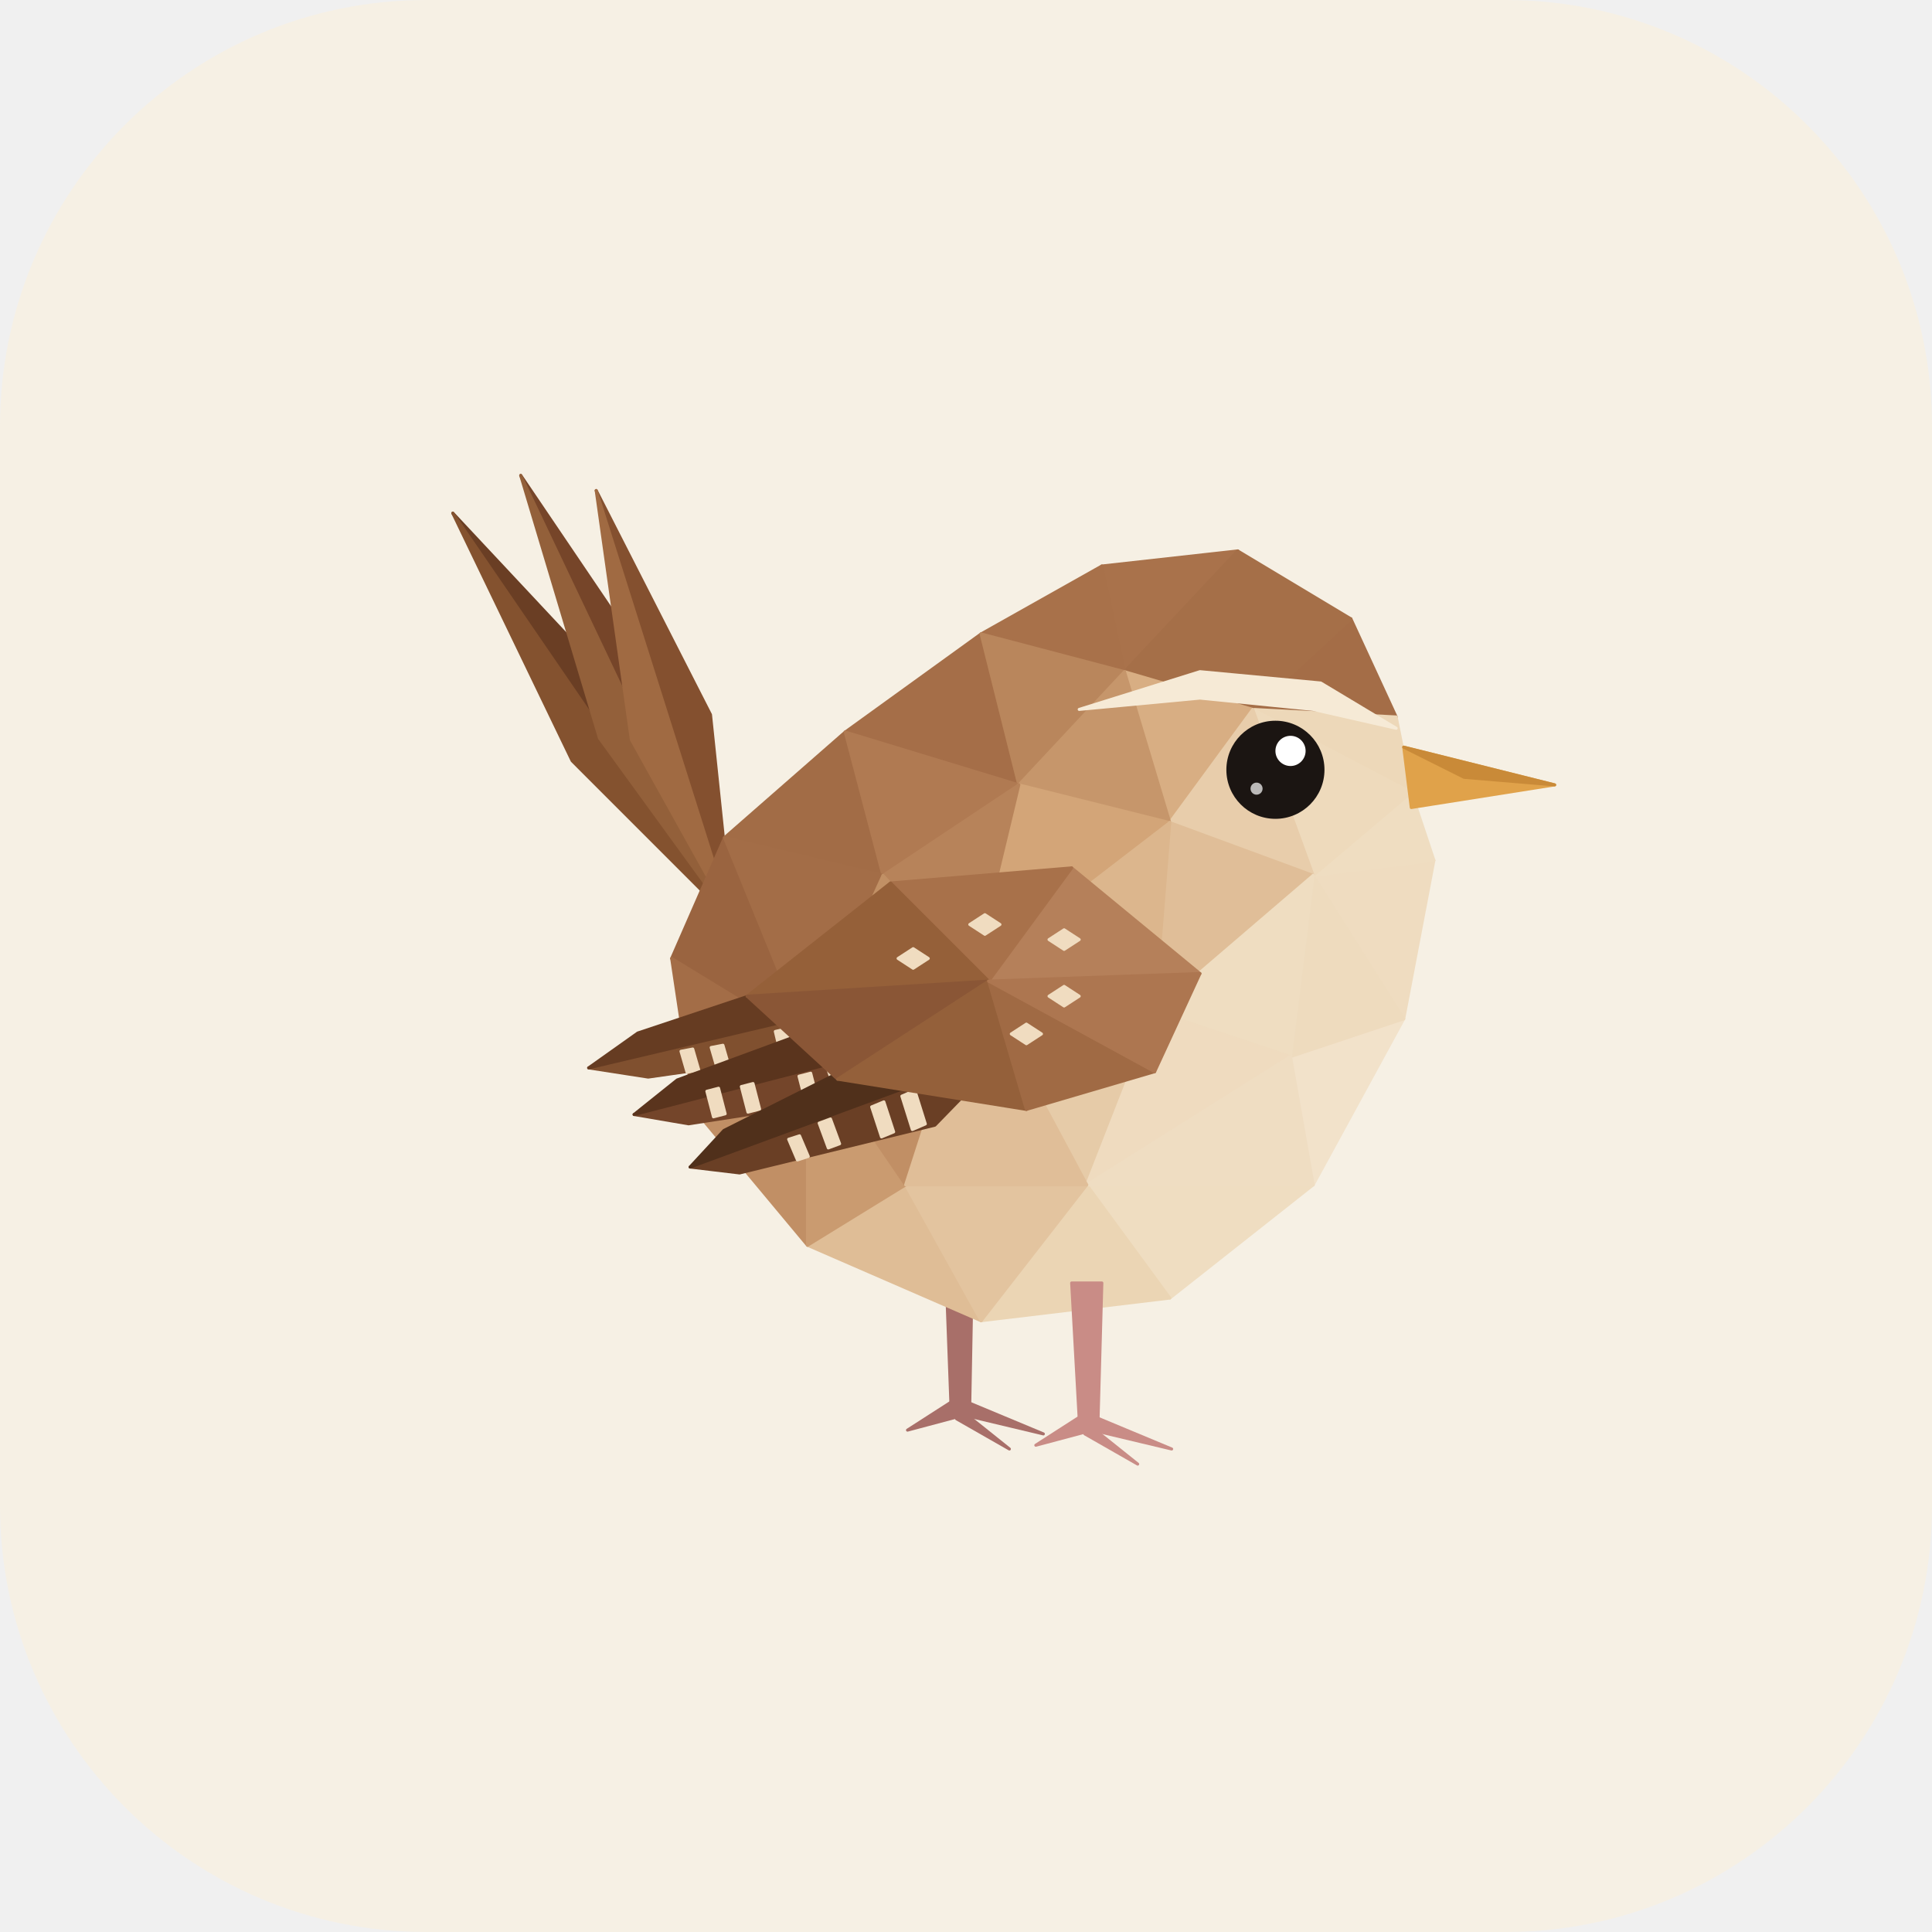
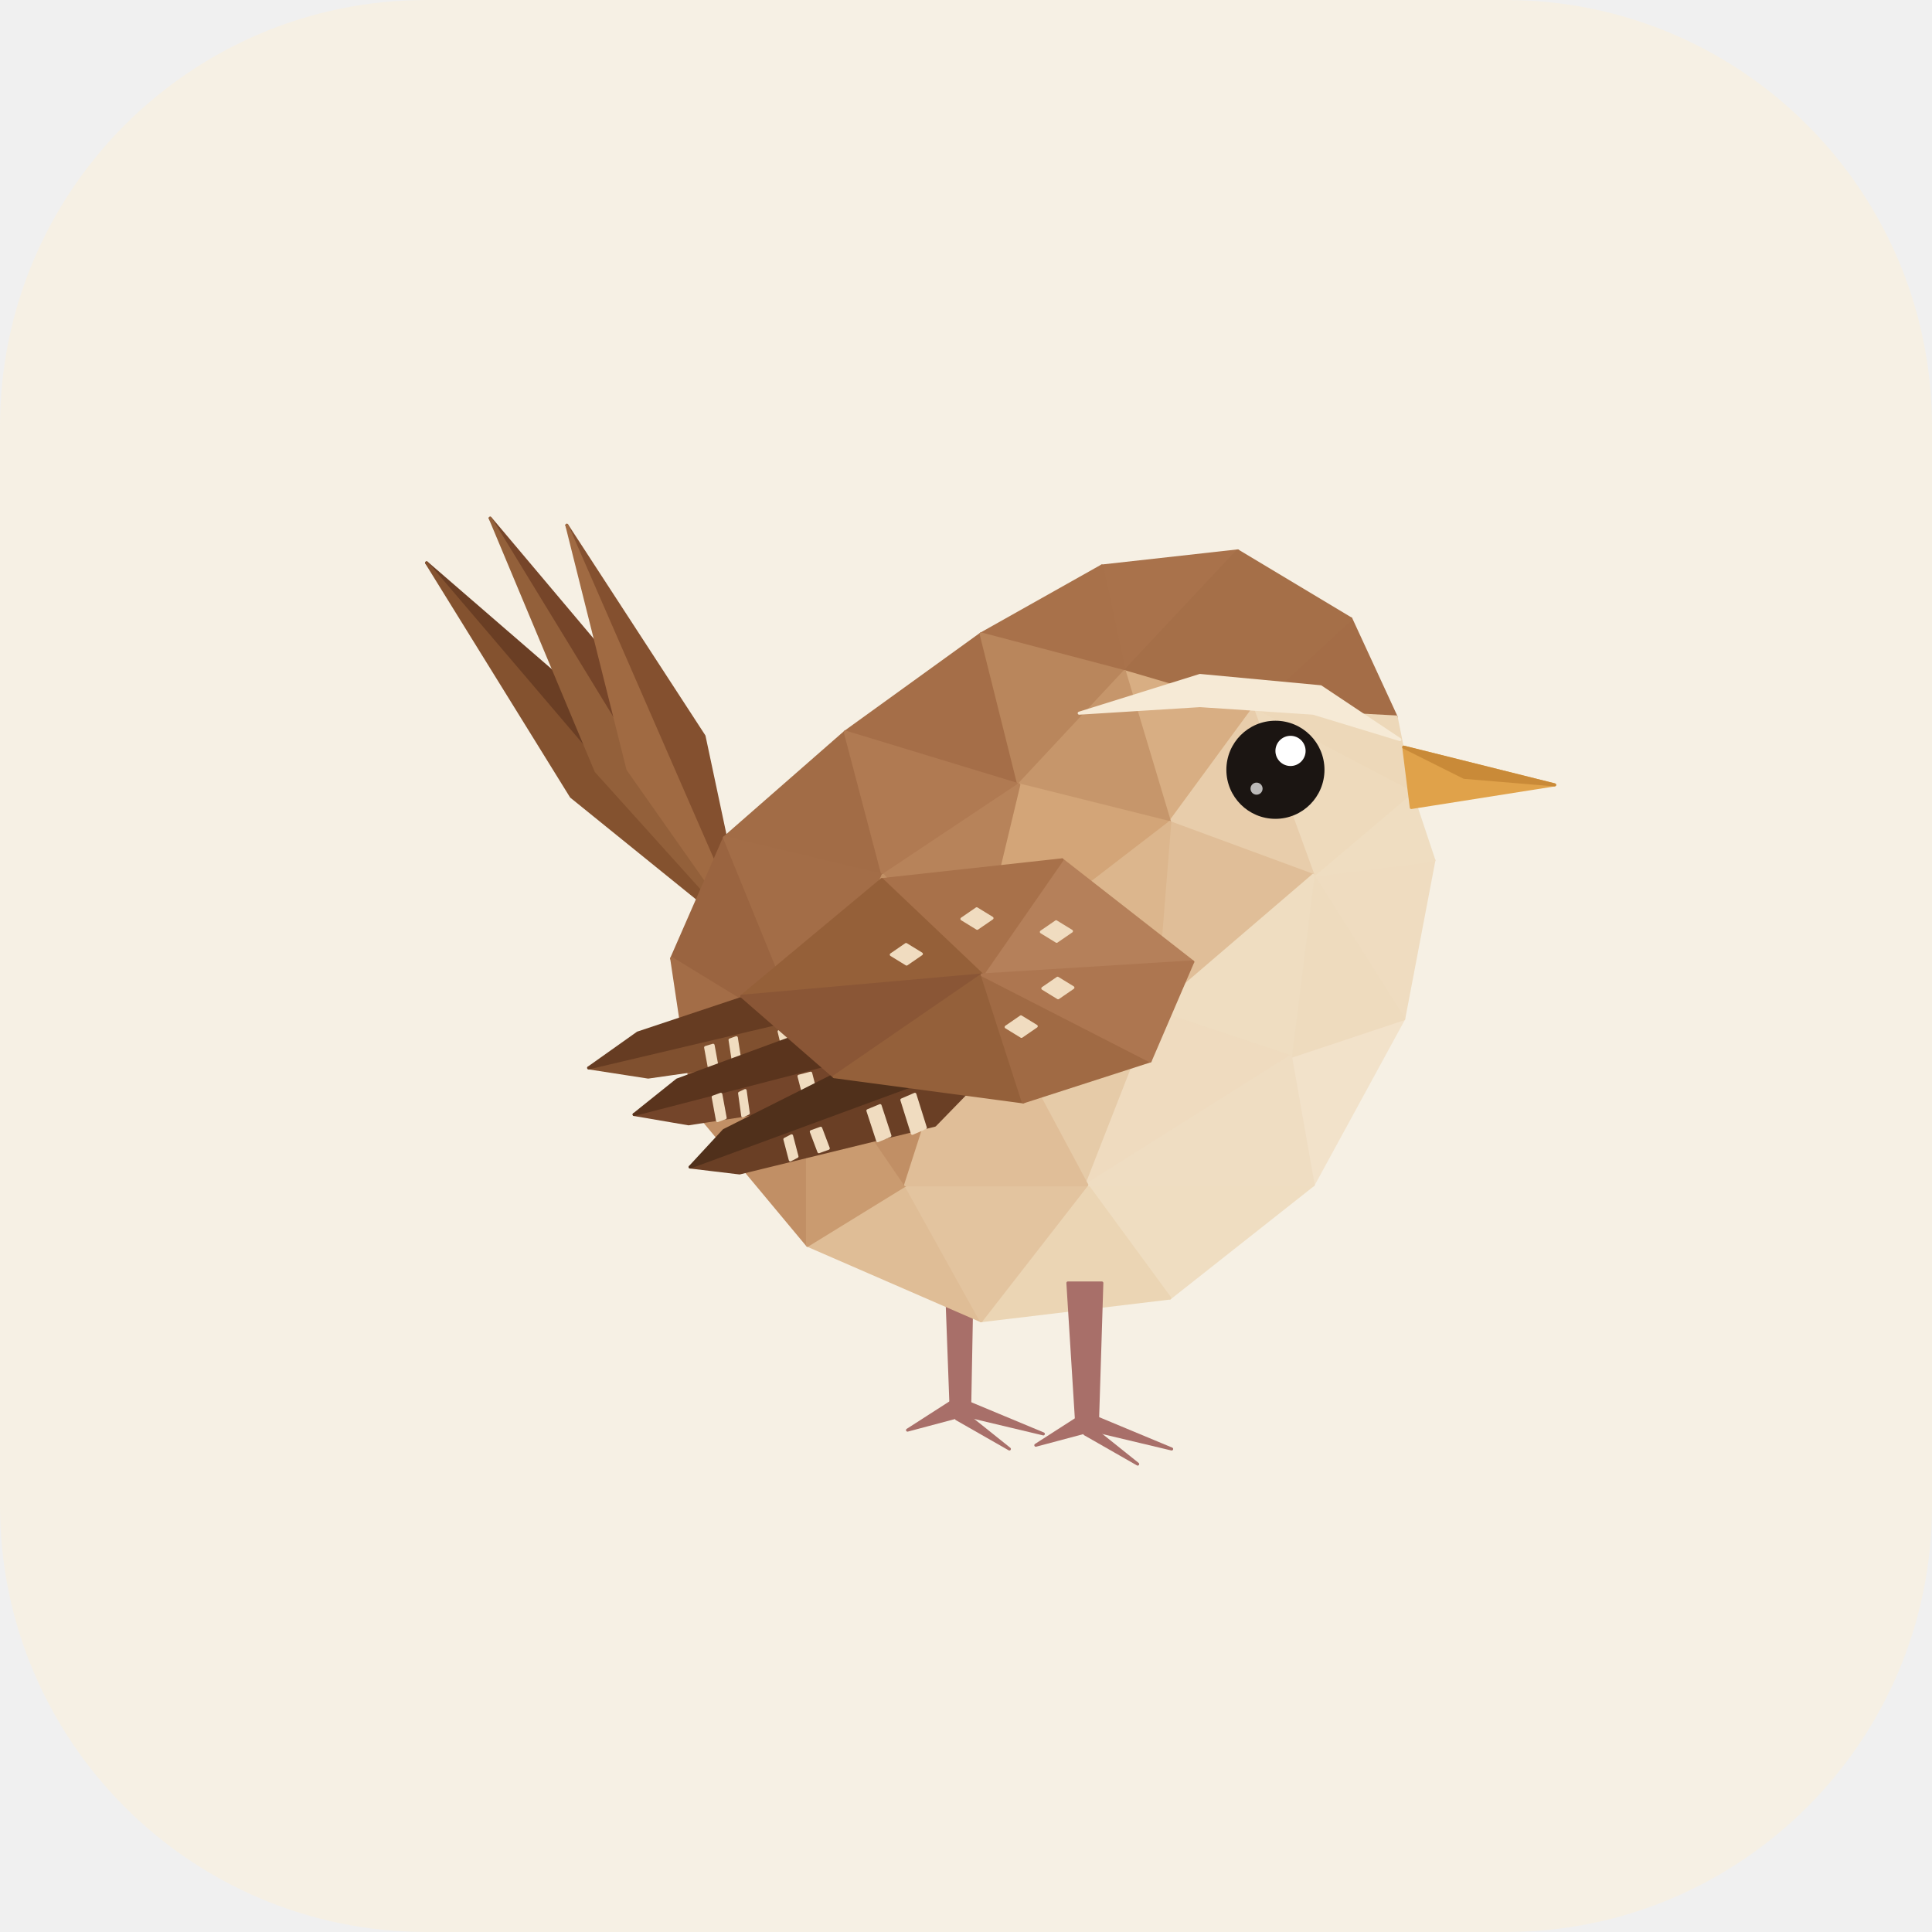
<svg xmlns="http://www.w3.org/2000/svg" width="512" height="512" viewBox="0 0 512 512">
  <defs>
    <clipPath id="corner">
      <rect width="512" height="512" rx="113" />
    </clipPath>
  </defs>
  <g clip-path="url(#corner)">
    <rect width="512" height="512" fill="#F6F0E4" />
-     <g>
-       <path id="path1" fill="#6a3e24" stroke="#6a3e24" stroke-width="0.8" stroke-linejoin="round" d="M 194 244 L 169.774 189.182 L 120 136 Z" />
-       <path id="path2" fill="#84522f" stroke="#84522f" stroke-width="0.8" stroke-linejoin="round" d="M 194 244 L 120 136 L 151.626 201.618 Z" />
-       <path id="path3" fill="#764529" stroke="#764529" stroke-width="0.8" stroke-linejoin="round" d="M 194 244 L 178.738 186.184 L 138 126 Z" />
-       <path id="path4" fill="#93603a" stroke="#93603a" stroke-width="0.8" stroke-linejoin="round" d="M 194 244 L 138 126 L 158.862 195.616 Z" />
-       <path id="path5" fill="#84502f" stroke="#84502f" stroke-width="0.8" stroke-linejoin="round" d="M 194 244 L 188.289 189.388 L 158 130 Z" />
-       <path id="path6" fill="#a06a42" stroke="#a06a42" stroke-width="0.8" stroke-linejoin="round" d="M 194 244 L 158 130 L 167.311 196.012 Z" />
-       <path id="path7" fill="#a86f69" stroke="#a86f69" stroke-width="0.8" stroke-linejoin="round" d="M 250 318 L 258 318 L 257 372 L 252 372 Z" />
-       <path id="path8" fill="#a86f69" stroke="#a86f69" stroke-width="0.8" stroke-linejoin="round" d="M 252.5 370 L 276.5 380 L 255.5 375 Z" />
-       <path id="path9" fill="#a86f69" stroke="#a86f69" stroke-width="0.8" stroke-linejoin="round" d="M 252.5 372 L 267.5 384 L 253.5 376 Z" />
-       <path id="path10" fill="#a86f69" stroke="#a86f69" stroke-width="0.8" stroke-linejoin="round" d="M 254.5 370 L 240.5 379 L 255.5 375 Z" />
-       <path id="path11" fill="#a46d47" stroke="#a46d47" stroke-width="0.8" stroke-linejoin="round" d="M 370 190 L 358 164 L 332 188 Z" />
-       <path id="path12" fill="#a56f48" stroke="#a56f48" stroke-width="0.8" stroke-linejoin="round" d="M 358 164 L 328 146 L 332 188 Z" />
-       <path id="path13" fill="#edd8b9" stroke="#edd8b9" stroke-width="0.8" stroke-linejoin="round" d="M 370 190 L 374 210 L 332 188 Z" />
-       <path id="path14" fill="#a9724b" stroke="#a9724b" stroke-width="0.8" stroke-linejoin="round" d="M 328 146 L 292 150 L 298 178 Z" />
-       <path id="path15" fill="#a56f48" stroke="#a56f48" stroke-width="0.8" stroke-linejoin="round" d="M 328 146 L 332 188 L 298 178 Z" />
-       <path id="path16" fill="#a8714a" stroke="#a8714a" stroke-width="0.8" stroke-linejoin="round" d="M 292 150 L 260 168 L 298 178 Z" />
-       <path id="path17" fill="#efdcc0" stroke="#efdcc0" stroke-width="0.8" stroke-linejoin="round" d="M 372 270 L 380 228 L 348 232 Z" />
-       <path id="path18" fill="#efddc1" stroke="#efddc1" stroke-width="0.8" stroke-linejoin="round" d="M 380 228 L 374 210 L 348 232 Z" />
-       <path id="path19" fill="#eedabc" stroke="#eedabc" stroke-width="0.8" stroke-linejoin="round" d="M 374 210 L 332 188 L 348 232 Z" />
-       <path id="path20" fill="#d8ae83" stroke="#d8ae83" stroke-width="0.8" stroke-linejoin="round" d="M 332 188 L 298 178 L 310 218 Z" />
-       <path id="path21" fill="#e8cdab" stroke="#e8cdab" stroke-width="0.8" stroke-linejoin="round" d="M 332 188 L 348 232 L 310 218 Z" />
-       <path id="path22" fill="#a56e48" stroke="#a56e48" stroke-width="0.8" stroke-linejoin="round" d="M 260 168 L 224 194 L 270 208 Z" />
-       <path id="path23" fill="#b9865c" stroke="#b9865c" stroke-width="0.8" stroke-linejoin="round" d="M 260 168 L 298 178 L 270 208 Z" />
-       <path id="path24" fill="#c6966b" stroke="#c6966b" stroke-width="0.8" stroke-linejoin="round" d="M 298 178 L 310 218 L 270 208 Z" />
-       <path id="path25" fill="#a26c46" stroke="#a26c46" stroke-width="0.8" stroke-linejoin="round" d="M 224 194 L 192 222 L 234 232 Z" />
-       <path id="path26" fill="#b07a52" stroke="#b07a52" stroke-width="0.8" stroke-linejoin="round" d="M 224 194 L 270 208 L 234 232 Z" />
-       <path id="path27" fill="#9a6440" stroke="#9a6440" stroke-width="0.8" stroke-linejoin="round" d="M 192 222 L 178 254 L 214 276 Z" />
-       <path id="path28" fill="#a36d47" stroke="#a36d47" stroke-width="0.8" stroke-linejoin="round" d="M 192 222 L 234 232 L 214 276 Z" />
-       <path id="path29" fill="#a36d47" stroke="#a36d47" stroke-width="0.8" stroke-linejoin="round" d="M 178 254 L 184 294 L 214 276 Z" />
-       <path id="path30" fill="#c18f65" stroke="#c18f65" stroke-width="0.8" stroke-linejoin="round" d="M 184 294 L 214 330 L 214 276 Z" />
-       <path id="path31" fill="#d3a578" stroke="#d3a578" stroke-width="0.8" stroke-linejoin="round" d="M 310 218 L 270 208 L 258 258 Z" />
-       <path id="path32" fill="#b7835a" stroke="#b7835a" stroke-width="0.8" stroke-linejoin="round" d="M 270 208 L 234 232 L 258 258 Z" />
-       <path id="path33" fill="#c19065" stroke="#c19065" stroke-width="0.8" stroke-linejoin="round" d="M 234 232 L 214 276 L 258 258 Z" />
-       <path id="path34" fill="#e0be98" stroke="#e0be98" stroke-width="0.8" stroke-linejoin="round" d="M 348 232 L 310 218 L 306 268 Z" />
-       <path id="path35" fill="#dcb68d" stroke="#dcb68d" stroke-width="0.8" stroke-linejoin="round" d="M 310 218 L 258 258 L 306 268 Z" />
-       <path id="path36" fill="#f2e2ca" stroke="#f2e2ca" stroke-width="0.8" stroke-linejoin="round" d="M 348 314 L 372 270 L 342 280 Z" />
-       <path id="path37" fill="#eedbbe" stroke="#eedbbe" stroke-width="0.8" stroke-linejoin="round" d="M 372 270 L 348 232 L 342 280 Z" />
-       <path id="path38" fill="#efddc1" stroke="#efddc1" stroke-width="0.8" stroke-linejoin="round" d="M 348 232 L 306 268 L 342 280 Z" />
-       <path id="path39" fill="#efddc1" stroke="#efddc1" stroke-width="0.8" stroke-linejoin="round" d="M 310 344 L 348 314 L 288 314 Z" />
-       <path id="path40" fill="#ebd5b4" stroke="#ebd5b4" stroke-width="0.8" stroke-linejoin="round" d="M 260 350 L 310 344 L 288 314 Z" />
-       <path id="path41" fill="#e6cba8" stroke="#e6cba8" stroke-width="0.8" stroke-linejoin="round" d="M 258 258 L 306 268 L 288 314 Z" />
-       <path id="path42" fill="#efdbbf" stroke="#efdbbf" stroke-width="0.8" stroke-linejoin="round" d="M 306 268 L 342 280 L 288 314 Z" />
-       <path id="path43" fill="#efddc2" stroke="#efddc2" stroke-width="0.8" stroke-linejoin="round" d="M 348 314 L 342 280 L 288 314 Z" />
-       <path id="path44" fill="#dfbd96" stroke="#dfbd96" stroke-width="0.8" stroke-linejoin="round" d="M 214 330 L 260 350 L 240 314 Z" />
-       <path id="path45" fill="#e3c49f" stroke="#e3c49f" stroke-width="0.8" stroke-linejoin="round" d="M 260 350 L 288 314 L 240 314 Z" />
-       <path id="path46" fill="#ca9b70" stroke="#ca9b70" stroke-width="0.8" stroke-linejoin="round" d="M 214 330 L 214 276 L 240 314 Z" />
-       <path id="path47" fill="#c18f65" stroke="#c18f65" stroke-width="0.8" stroke-linejoin="round" d="M 214 276 L 258 258 L 240 314 Z" />
-       <path id="path48" fill="#e0be98" stroke="#e0be98" stroke-width="0.8" stroke-linejoin="round" d="M 258 258 L 288 314 L 240 314 Z" />
-       <path id="path49" fill="#80502f" stroke="#80502f" stroke-width="0.8" stroke-linejoin="round" d="M 292 237 L 237.958 275.979 L 171.779 285.439 L 156 283 L 300 249 Z" />
-       <path id="path50" fill="#663c22" stroke="#663c22" stroke-width="0.8" stroke-linejoin="round" d="M 300 249 L 156 283 L 169.021 273.761 L 232.442 252.621 L 308 261 Z" />
-       <path id="path51" fill="#f0dcc0" stroke="#f0dcc0" stroke-width="0.8" stroke-linejoin="round" d="M 241.03 280.185 L 239.422 273.372 L 236.308 274.108 L 237.916 280.92 Z" />
-       <path id="path52" fill="#f0dcc0" stroke="#f0dcc0" stroke-width="0.8" stroke-linejoin="round" d="M 217.11 277.305 L 215.502 270.492 L 212.388 271.228 L 213.996 278.04 Z" />
-       <path id="path53" fill="#f0dcc0" stroke="#f0dcc0" stroke-width="0.8" stroke-linejoin="round" d="M 210.19 279.425 L 208.582 272.612 L 205.467 273.348 L 207.076 280.16 Z" />
-       <path id="Path-copy-4" fill="#f0dcc0" stroke="#f0dcc0" stroke-width="0.8" stroke-linejoin="round" d="M 193.19 282.56 L 191.582 277 L 188.467 277.6 L 190.076 283.16 Z" />
-       <path id="Path-copy-5" fill="#f0dcc0" stroke="#f0dcc0" stroke-width="0.8" stroke-linejoin="round" d="M 185.19 283.56 L 183.582 278 L 180.467 278.6 L 182.076 284.16 Z" />
-       <path id="path54" fill="#74452a" stroke="#74452a" stroke-width="0.8" stroke-linejoin="round" d="M 290.116 251.324 L 242.116 288.601 L 182.467 297.823 L 168.044 295.354 L 297.259 261.953 Z" />
-       <path id="path55" fill="#5a341d" stroke="#5a341d" stroke-width="0.8" stroke-linejoin="round" d="M 297.259 261.953 L 168.044 295.354 L 179.464 286.205 L 236.109 265.365 L 304.402 272.582 Z" />
-       <path id="path56" fill="#f0dcc0" stroke="#f0dcc0" stroke-width="0.8" stroke-linejoin="round" d="M 245.393 291.977 L 243.085 285.369 L 240.064 286.424 L 242.372 293.032 Z" />
-       <path id="path57" fill="#f0dcc0" stroke="#f0dcc0" stroke-width="0.8" stroke-linejoin="round" d="M 224.713 288.897 L 222.405 282.289 L 219.384 283.344 L 221.692 289.952 Z" />
-       <path id="path58" fill="#f0dcc0" stroke="#f0dcc0" stroke-width="0.8" stroke-linejoin="round" d="M 216.59 291.182 L 214.838 284.405 L 211.74 285.206 L 213.492 291.983 Z" />
-       <path id="Path-copy-2" fill="#f0dcc0" stroke="#f0dcc0" stroke-width="0.8" stroke-linejoin="round" d="M 201.31 293.925 L 199.558 287.147 L 196.46 287.948 L 198.212 294.725 Z" />
-       <path id="Path-copy-3" fill="#f0dcc0" stroke="#f0dcc0" stroke-width="0.8" stroke-linejoin="round" d="M 192.176 295.171 L 190.424 288.394 L 187.325 289.195 L 189.077 295.972 Z" />
-       <path id="path59" fill="#6a3f25" stroke="#6a3f25" stroke-width="0.8" stroke-linejoin="round" d="M 285.238 259.665 L 247.739 298.188 L 195.997 310.842 L 182.887 309.275 L 293.263 268.643 Z" />
-       <path id="path60" fill="#50301b" stroke="#50301b" stroke-width="0.8" stroke-linejoin="round" d="M 293.263 268.643 L 182.887 309.275 L 191.852 299.581 L 239.448 275.666 L 301.288 277.62 Z" />
-       <path id="path61" fill="#f0dcc0" stroke="#f0dcc0" stroke-width="0.8" stroke-linejoin="round" d="M 245.222 297.855 L 242.447 289 L 239 290.49 L 241.775 299.345 Z" />
-       <path id="path62" fill="#f0dcc0" stroke="#f0dcc0" stroke-width="0.8" stroke-linejoin="round" d="M 236.834 299.956 L 234.232 292 L 231 293.339 L 233.603 301.295 Z" />
-       <path id="path63" fill="#f0dcc0" stroke="#f0dcc0" stroke-width="0.8" stroke-linejoin="round" d="M 222.506 303.108 L 220.088 296.539 L 217.085 297.645 L 219.503 304.214 Z" />
-       <path id="Path-copy" fill="#f0dcc0" stroke="#f0dcc0" stroke-width="0.8" stroke-linejoin="round" d="M 214.209 306.472 L 211.885 301 L 209 301.921 L 211.323 307.393 Z" />
-       <path id="path64" fill="#b5805a" stroke="#b5805a" stroke-width="0.8" stroke-linejoin="round" d="M 318 258 L 284 230 L 262 260 Z" />
-       <path id="path65" fill="#a8714a" stroke="#a8714a" stroke-width="0.8" stroke-linejoin="round" d="M 284 230 L 236 234 L 262 260 Z" />
-       <path id="path66" fill="#956039" stroke="#956039" stroke-width="0.8" stroke-linejoin="round" d="M 236 234 L 198 264 L 262 260 Z" />
-       <path id="path67" fill="#8a5636" stroke="#8a5636" stroke-width="0.8" stroke-linejoin="round" d="M 198 264 L 222 286 L 262 260 Z" />
-       <path id="path68" fill="#94603a" stroke="#94603a" stroke-width="0.8" stroke-linejoin="round" d="M 222 286 L 272 294 L 262 260 Z" />
-       <path id="path69" fill="#a06a44" stroke="#a06a44" stroke-width="0.8" stroke-linejoin="round" d="M 272 294 L 306 284 L 262 260 Z" />
-       <path id="path70" fill="#ad7650" stroke="#ad7650" stroke-width="0.8" stroke-linejoin="round" d="M 306 284 L 318 258 L 262 260 Z" />
-       <path id="path71" fill="#f0dcc0" stroke="#f0dcc0" stroke-width="0.8" stroke-linejoin="round" d="M 268 274 L 272 271.4 L 276 274 L 272 276.6 Z" />
-       <path id="path72" fill="#f0dcc0" stroke="#f0dcc0" stroke-width="0.8" stroke-linejoin="round" d="M 278 264 L 282 261.4 L 286 264 L 282 266.6 Z" />
-       <path id="path73" fill="#f0dcc0" stroke="#f0dcc0" stroke-width="0.8" stroke-linejoin="round" d="M 278 249 L 282 246.4 L 286 249 L 282 251.6 Z" />
-       <path id="path74" fill="#f0dcc0" stroke="#f0dcc0" stroke-width="0.8" stroke-linejoin="round" d="M 257 245 L 261 242.4 L 265 245 L 261 247.6 Z" />
-       <path id="path75" fill="#f0dcc0" stroke="#f0dcc0" stroke-width="0.8" stroke-linejoin="round" d="M 238 254 L 242 251.4 L 246 254 L 242 256.6 Z" />
-       <path id="path76" fill="#e0a24a" stroke="#e0a24a" stroke-width="0.8" stroke-linejoin="round" d="M 372 198 L 412 208 L 374 214 Z" />
-       <path id="path77" fill="#c98a38" stroke="#c98a38" stroke-width="0.8" stroke-linejoin="round" d="M 372 198 L 412 208 L 388 206 Z" />
-       <path id="path78" fill="#f6ead6" stroke="#f6ead6" stroke-width="0.8" stroke-linejoin="round" d="M 370 193 L 350 181 L 318 178 L 286 188 L 318 185 L 348 188 Z" />
-       <path id="path79" fill="#1b1512" stroke="none" d="M 351 204 C 351 211.18 345.18 217 338 217 C 330.82 217 325 211.18 325 204 C 325 196.82 330.82 191 338 191 C 345.18 191 351 196.82 351 204 Z" />
-       <path id="path80" fill="#ffffff" stroke="none" d="M 346 199 C 346 201.209 344.209 203 342 203 C 339.791 203 338 201.209 338 199 C 338 196.791 339.791 195 342 195 C 344.209 195 346 196.791 346 199 Z" />
-       <path id="path81" fill="#ffffff" stroke="none" opacity="0.7" d="M 334.6 209 C 334.6 209.884 333.884 210.6 333 210.6 C 332.116 210.6 331.4 209.884 331.4 209 C 331.4 208.116 332.116 207.4 333 207.4 C 333.884 207.4 334.6 208.116 334.6 209 Z" />
-       <path id="path82" fill="#c98c86" stroke="#c98c86" stroke-width="0.8" stroke-linejoin="round" d="M 284 340 L 292 340 L 291 376 L 286 376 Z" />
-       <path id="path83" fill="#c98c86" stroke="#c98c86" stroke-width="0.8" stroke-linejoin="round" d="M 286.5 374 L 310.5 384 L 289.5 379 Z" />
-       <path id="path84" fill="#c98c86" stroke="#c98c86" stroke-width="0.8" stroke-linejoin="round" d="M 286.5 376 L 301.5 388 L 287.5 380 Z" />
-       <path id="path85" fill="#c98c86" stroke="#c98c86" stroke-width="0.8" stroke-linejoin="round" d="M 288.5 374 L 274.5 383 L 289.5 379 Z" />
+     <g id="Group">
+       <g id="g1">
+         <path id="path1" fill="#6a3e24" stroke="#6a3e24" stroke-width="0.8" stroke-linejoin="round" d="M 197.992 248.788 L 168.143 196.818 L 113.058 149.157 Z" />
+         <path id="path2" fill="#84522f" stroke="#84522f" stroke-width="0.8" stroke-linejoin="round" d="M 197.992 248.788 L 113.058 149.157 L 151.401 211.09 Z" />
+         <path id="path3" fill="#764529" stroke="#764529" stroke-width="0.8" stroke-linejoin="round" d="M 197.992 248.788 L 176.742 192.894 L 129.909 137.322 Z" />
+         <path id="path4" fill="#93603a" stroke="#93603a" stroke-width="0.8" stroke-linejoin="round" d="M 197.992 248.788 L 129.909 137.322 L 157.967 204.362 Z" />
+         <path id="path5" fill="#84502f" stroke="#84502f" stroke-width="0.8" stroke-linejoin="round" d="M 197.992 248.788 L 186.577 195.077 L 150.218 139.199 Z" />
+         <path id="path6" fill="#a06a42" stroke="#a06a42" stroke-width="0.8" stroke-linejoin="round" d="M 197.992 248.788 L 150.218 139.199 L 166.41 203.869 Z" />
+       </g>
+       <g id="g2">
+         <path id="path7" fill="#a86f69" stroke="#a86f69" stroke-width="0.8" stroke-linejoin="round" d="M 250 318 L 258 318 L 257 372 L 252 372 Z" />
+         <path id="path8" fill="#a86f69" stroke="#a86f69" stroke-width="0.8" stroke-linejoin="round" d="M 252.5 370 L 276.5 380 L 255.5 375 Z" />
+         <path id="path9" fill="#a86f69" stroke="#a86f69" stroke-width="0.8" stroke-linejoin="round" d="M 252.5 372 L 267.5 384 L 253.5 376 Z" />
+         <path id="path10" fill="#a86f69" stroke="#a86f69" stroke-width="0.8" stroke-linejoin="round" d="M 254.5 370 L 240.5 379 L 255.5 375 Z" />
+       </g>
+       <g id="g3">
+         <path id="path11" fill="#a46d47" stroke="#a46d47" stroke-width="0.8" stroke-linejoin="round" d="M 370 190 L 358 164 L 332 188 Z" />
+         <path id="path12" fill="#a56f48" stroke="#a56f48" stroke-width="0.8" stroke-linejoin="round" d="M 358 164 L 328 146 L 332 188 Z" />
+         <path id="path13" fill="#edd8b9" stroke="#edd8b9" stroke-width="0.8" stroke-linejoin="round" d="M 370 190 L 374 210 L 332 188 Z" />
+         <path id="path14" fill="#a9724b" stroke="#a9724b" stroke-width="0.8" stroke-linejoin="round" d="M 328 146 L 292 150 L 298 178 Z" />
+         <path id="path15" fill="#a56f48" stroke="#a56f48" stroke-width="0.8" stroke-linejoin="round" d="M 328 146 L 332 188 L 298 178 Z" />
+         <path id="path16" fill="#a8714a" stroke="#a8714a" stroke-width="0.8" stroke-linejoin="round" d="M 292 150 L 260 168 L 298 178 Z" />
+         <path id="path17" fill="#efdcc0" stroke="#efdcc0" stroke-width="0.8" stroke-linejoin="round" d="M 372 270 L 380 228 L 348 232 Z" />
+         <path id="path18" fill="#efddc1" stroke="#efddc1" stroke-width="0.8" stroke-linejoin="round" d="M 380 228 L 374 210 L 348 232 Z" />
+         <path id="path19" fill="#eedabc" stroke="#eedabc" stroke-width="0.8" stroke-linejoin="round" d="M 374 210 L 332 188 L 348 232 Z" />
+         <path id="path20" fill="#d8ae83" stroke="#d8ae83" stroke-width="0.8" stroke-linejoin="round" d="M 332 188 L 298 178 L 310 218 Z" />
+         <path id="path21" fill="#e8cdab" stroke="#e8cdab" stroke-width="0.8" stroke-linejoin="round" d="M 332 188 L 348 232 L 310 218 Z" />
+         <path id="path22" fill="#a56e48" stroke="#a56e48" stroke-width="0.8" stroke-linejoin="round" d="M 260 168 L 224 194 L 270 208 Z" />
+         <path id="path23" fill="#b9865c" stroke="#b9865c" stroke-width="0.8" stroke-linejoin="round" d="M 260 168 L 298 178 L 270 208 Z" />
+         <path id="path24" fill="#c6966b" stroke="#c6966b" stroke-width="0.8" stroke-linejoin="round" d="M 298 178 L 310 218 L 270 208 Z" />
+         <path id="path25" fill="#a26c46" stroke="#a26c46" stroke-width="0.8" stroke-linejoin="round" d="M 224 194 L 192 222 L 234 232 Z" />
+         <path id="path26" fill="#b07a52" stroke="#b07a52" stroke-width="0.8" stroke-linejoin="round" d="M 224 194 L 270 208 L 234 232 Z" />
+         <path id="path27" fill="#9a6440" stroke="#9a6440" stroke-width="0.8" stroke-linejoin="round" d="M 192 222 L 178 254 L 214 276 Z" />
+         <path id="path28" fill="#a36d47" stroke="#a36d47" stroke-width="0.8" stroke-linejoin="round" d="M 192 222 L 234 232 L 214 276 Z" />
+         <path id="path29" fill="#a36d47" stroke="#a36d47" stroke-width="0.8" stroke-linejoin="round" d="M 178 254 L 184 294 L 214 276 Z" />
+         <path id="path30" fill="#c18f65" stroke="#c18f65" stroke-width="0.8" stroke-linejoin="round" d="M 184 294 L 214 330 L 214 276 Z" />
+         <path id="path31" fill="#d3a578" stroke="#d3a578" stroke-width="0.8" stroke-linejoin="round" d="M 310 218 L 270 208 L 258 258 Z" />
+         <path id="path32" fill="#b7835a" stroke="#b7835a" stroke-width="0.8" stroke-linejoin="round" d="M 270 208 L 234 232 L 258 258 Z" />
+         <path id="path33" fill="#c19065" stroke="#c19065" stroke-width="0.8" stroke-linejoin="round" d="M 234 232 L 214 276 L 258 258 Z" />
+         <path id="path34" fill="#e0be98" stroke="#e0be98" stroke-width="0.8" stroke-linejoin="round" d="M 348 232 L 310 218 L 306 268 Z" />
+         <path id="path35" fill="#dcb68d" stroke="#dcb68d" stroke-width="0.8" stroke-linejoin="round" d="M 310 218 L 258 258 L 306 268 Z" />
+         <path id="path36" fill="#f2e2ca" stroke="#f2e2ca" stroke-width="0.8" stroke-linejoin="round" d="M 348 314 L 372 270 L 342 280 Z" />
+         <path id="path37" fill="#eedbbe" stroke="#eedbbe" stroke-width="0.8" stroke-linejoin="round" d="M 372 270 L 348 232 L 342 280 Z" />
+         <path id="path38" fill="#efddc1" stroke="#efddc1" stroke-width="0.8" stroke-linejoin="round" d="M 348 232 L 306 268 L 342 280 Z" />
+         <path id="path39" fill="#efddc1" stroke="#efddc1" stroke-width="0.8" stroke-linejoin="round" d="M 310 344 L 348 314 L 288 314 Z" />
+         <path id="path40" fill="#ebd5b4" stroke="#ebd5b4" stroke-width="0.8" stroke-linejoin="round" d="M 260 350 L 310 344 L 288 314 Z" />
+         <path id="path41" fill="#e6cba8" stroke="#e6cba8" stroke-width="0.8" stroke-linejoin="round" d="M 258 258 L 306 268 L 288 314 Z" />
+         <path id="path42" fill="#efdbbf" stroke="#efdbbf" stroke-width="0.8" stroke-linejoin="round" d="M 306 268 L 342 280 L 288 314 Z" />
+         <path id="path43" fill="#efddc2" stroke="#efddc2" stroke-width="0.8" stroke-linejoin="round" d="M 348 314 L 342 280 L 288 314 Z" />
+         <path id="path44" fill="#dfbd96" stroke="#dfbd96" stroke-width="0.8" stroke-linejoin="round" d="M 214 330 L 260 350 L 240 314 Z" />
+         <path id="path45" fill="#e3c49f" stroke="#e3c49f" stroke-width="0.8" stroke-linejoin="round" d="M 260 350 L 288 314 L 240 314 Z" />
+         <path id="path46" fill="#ca9b70" stroke="#ca9b70" stroke-width="0.8" stroke-linejoin="round" d="M 214 330 L 214 276 L 240 314 Z" />
+         <path id="path47" fill="#c18f65" stroke="#c18f65" stroke-width="0.8" stroke-linejoin="round" d="M 214 276 L 258 258 L 240 314 Z" />
+         <path id="path48" fill="#e0be98" stroke="#e0be98" stroke-width="0.8" stroke-linejoin="round" d="M 258 258 L 288 314 L 240 314 Z" />
+       </g>
+       <g id="g4">
+         <path id="path49" fill="#80502f" stroke="#80502f" stroke-width="0.8" stroke-linejoin="round" d="M 292 237 L 237.958 275.979 L 171.779 285.439 L 156 283 L 300 249 Z" />
+         <path id="path50" fill="#663c22" stroke="#663c22" stroke-width="0.8" stroke-linejoin="round" d="M 300 249 L 156 283 L 169.021 273.761 L 232.442 252.621 L 308 261 Z" />
+         <path id="path53" fill="#f0dcc0" stroke="#f0dcc0" stroke-width="0.8" stroke-linejoin="round" d="M 211.19 279.425 L 209.582 272.612 L 206.467 273.348 L 208.076 280.16 Z" />
+         <path id="Path-copy-4" fill="#f0dcc0" stroke="#f0dcc0" stroke-width="0.8" stroke-linejoin="round" d="M 196 280.56 L 195.137 275 L 193.467 275.6 L 194.33 281.16 Z" />
+         <path id="Path-copy-5" fill="#f0dcc0" stroke="#f0dcc0" stroke-width="0.8" stroke-linejoin="round" d="M 190 282.56 L 188.978 277 L 187 277.6 L 188.022 283.16 Z" />
+         <path id="path54" fill="#74452a" stroke="#74452a" stroke-width="0.8" stroke-linejoin="round" d="M 290.116 251.324 L 242.116 288.601 L 182.467 297.823 L 168.044 295.354 L 297.259 261.953 Z" />
+         <path id="path55" fill="#5a341d" stroke="#5a341d" stroke-width="0.8" stroke-linejoin="round" d="M 297.259 261.953 L 168.044 295.354 L 179.464 286.205 L 236.109 265.365 L 304.402 272.582 Z" />
+         <path id="path58" fill="#f0dcc0" stroke="#f0dcc0" stroke-width="0.8" stroke-linejoin="round" d="M 216.59 291.182 L 214.838 284.405 L 211.74 285.206 L 213.492 291.983 Z" />
+         <path id="Path-copy-2" fill="#f0dcc0" stroke="#f0dcc0" stroke-width="0.8" stroke-linejoin="round" d="M 198.31 295.015 L 197.476 289 L 196 289.711 L 196.835 295.725 Z" />
+         <path id="Path-copy-3" fill="#f0dcc0" stroke="#f0dcc0" stroke-width="0.8" stroke-linejoin="round" d="M 192.176 296.235 L 191.028 290 L 189 290.737 L 190.147 296.972 Z" />
+         <path id="path59" fill="#6a3f25" stroke="#6a3f25" stroke-width="0.8" stroke-linejoin="round" d="M 285.238 259.665 L 247.739 298.188 L 195.997 310.842 L 182.887 309.275 L 293.263 268.643 Z" />
+         <path id="path60" fill="#50301b" stroke="#50301b" stroke-width="0.8" stroke-linejoin="round" d="M 293.263 268.643 L 182.887 309.275 L 191.852 299.581 L 239.448 275.666 L 301.288 277.62 Z" />
+         <path id="path61" fill="#f0dcc0" stroke="#f0dcc0" stroke-width="0.8" stroke-linejoin="round" d="M 245.222 298.855 L 242.447 290 L 239 291.49 L 241.775 300.345 Z" />
+         <path id="path62" fill="#f0dcc0" stroke="#f0dcc0" stroke-width="0.8" stroke-linejoin="round" d="M 235.834 300.956 L 233.232 293 L 230 294.339 L 232.603 302.295 Z" />
+         <path id="path63" fill="#f0dcc0" stroke="#f0dcc0" stroke-width="0.8" stroke-linejoin="round" d="M 219.506 304.319 L 217.496 299 L 215 299.895 L 217.01 305.214 Z" />
+         <path id="Path-copy" fill="#f0dcc0" stroke="#f0dcc0" stroke-width="0.8" stroke-linejoin="round" d="M 211.209 306.472 L 209.777 301 L 208 301.921 L 209.431 307.393 Z" />
+       </g>
+       <g id="g5">
+         <path id="path64" fill="#b5805a" stroke="#b5805a" stroke-width="0.798" stroke-linejoin="round" d="M 316.098 254.913 L 281.458 227.867 L 260.293 258.361 Z" />
+         <path id="path65" fill="#a8714a" stroke="#a8714a" stroke-width="0.798" stroke-linejoin="round" d="M 281.458 227.867 L 233.684 233.102 L 260.293 258.361 Z" />
+         <path id="path66" fill="#956039" stroke="#956039" stroke-width="0.798" stroke-linejoin="round" d="M 233.684 233.102 L 196.559 264.012 L 260.293 258.361 Z" />
+         <path id="path67" fill="#8a5636" stroke="#8a5636" stroke-width="0.798" stroke-linejoin="round" d="M 196.559 264.012 L 221.069 285.333 L 260.293 258.361 Z" />
+         <path id="path68" fill="#94603a" stroke="#94603a" stroke-width="0.798" stroke-linejoin="round" d="M 221.069 285.333 L 271.15 292.015 L 260.293 258.361 Z" />
+         <path id="path69" fill="#a06a44" stroke="#a06a44" stroke-width="0.798" stroke-linejoin="round" d="M 271.15 292.015 L 304.804 281.159 L 260.293 258.361 Z" />
+         <path id="path70" fill="#ad7650" stroke="#ad7650" stroke-width="0.798" stroke-linejoin="round" d="M 304.804 281.159 L 316.098 254.913 L 260.293 258.361 Z" />
+         <path id="path71" fill="#f0dcc0" stroke="#f0dcc0" stroke-width="0.798" stroke-linejoin="round" d="M 266.641 272.17 L 270.563 269.473 L 274.62 271.962 L 270.698 274.66 Z" />
+         <path id="path72" fill="#f0dcc0" stroke="#f0dcc0" stroke-width="0.798" stroke-linejoin="round" d="M 276.356 261.936 L 280.278 259.239 L 284.336 261.728 L 280.413 264.426 Z" />
+         <path id="path73" fill="#f0dcc0" stroke="#f0dcc0" stroke-width="0.798" stroke-linejoin="round" d="M 275.967 246.974 L 279.889 244.277 L 283.946 246.767 L 280.024 249.464 Z" />
+         <path id="path74" fill="#f0dcc0" stroke="#f0dcc0" stroke-width="0.798" stroke-linejoin="round" d="M 254.916 243.529 L 258.839 240.832 L 262.896 243.322 L 258.974 246.019 Z" />
+         <path id="path75" fill="#f0dcc0" stroke="#f0dcc0" stroke-width="0.798" stroke-linejoin="round" d="M 236.198 252.999 L 240.121 250.302 L 244.178 252.792 L 240.255 255.489 Z" />
+       </g>
+       <g id="g6">
+         <path id="path76" fill="#e0a24a" stroke="#e0a24a" stroke-width="0.8" stroke-linejoin="round" d="M 372 198 L 412 208 L 374 214 Z" />
+         <path id="path77" fill="#c98a38" stroke="#c98a38" stroke-width="0.8" stroke-linejoin="round" d="M 372 198 L 412 208 L 388 206 Z" />
+       </g>
+       <path id="path78" fill="#f6ead6" stroke="#f6ead6" stroke-width="0.8" stroke-linejoin="round" d="M 371 196 L 350 182 L 318 179 L 286 189 L 318 187 L 348 189 Z" />
+       <g id="g7">
+         <path id="path79" fill="#1b1512" stroke="none" d="M 351 204 C 351 211.18 345.18 217 338 217 C 330.82 217 325 211.18 325 204 C 325 196.82 330.82 191 338 191 C 345.18 191 351 196.82 351 204 Z" />
+         <path id="path80" fill="#ffffff" stroke="none" d="M 346 199 C 346 201.209 344.209 203 342 203 C 339.791 203 338 201.209 338 199 C 338 196.791 339.791 195 342 195 C 344.209 195 346 196.791 346 199 Z" />
+         <path id="path81" fill="#ffffff" stroke="none" opacity="0.7" d="M 334.6 209 C 334.6 209.884 333.884 210.6 333 210.6 C 332.116 210.6 331.4 209.884 331.4 209 C 331.4 208.116 332.116 207.4 333 207.4 C 333.884 207.4 334.6 208.116 334.6 209 Z" />
+       </g>
+       <g id="Group-copy">
+         <path id="path51" fill="#a86f69" stroke="#a86f69" stroke-width="0.8" stroke-linejoin="round" d="M 283 340 L 292 340 L 290.875 376 L 285.25 376 Z" />
+         <path id="path52" fill="#a86f69" stroke="#a86f69" stroke-width="0.8" stroke-linejoin="round" d="M 286.5 374 L 310.5 384 L 289.5 379 Z" />
+         <path id="path56" fill="#a86f69" stroke="#a86f69" stroke-width="0.8" stroke-linejoin="round" d="M 286.5 376 L 301.5 388 L 287.5 380 Z" />
+         <path id="path57" fill="#a86f69" stroke="#a86f69" stroke-width="0.8" stroke-linejoin="round" d="M 288.5 374 L 274.5 383 L 289.5 379 Z" />
+       </g>
    </g>
  </g>
</svg>
